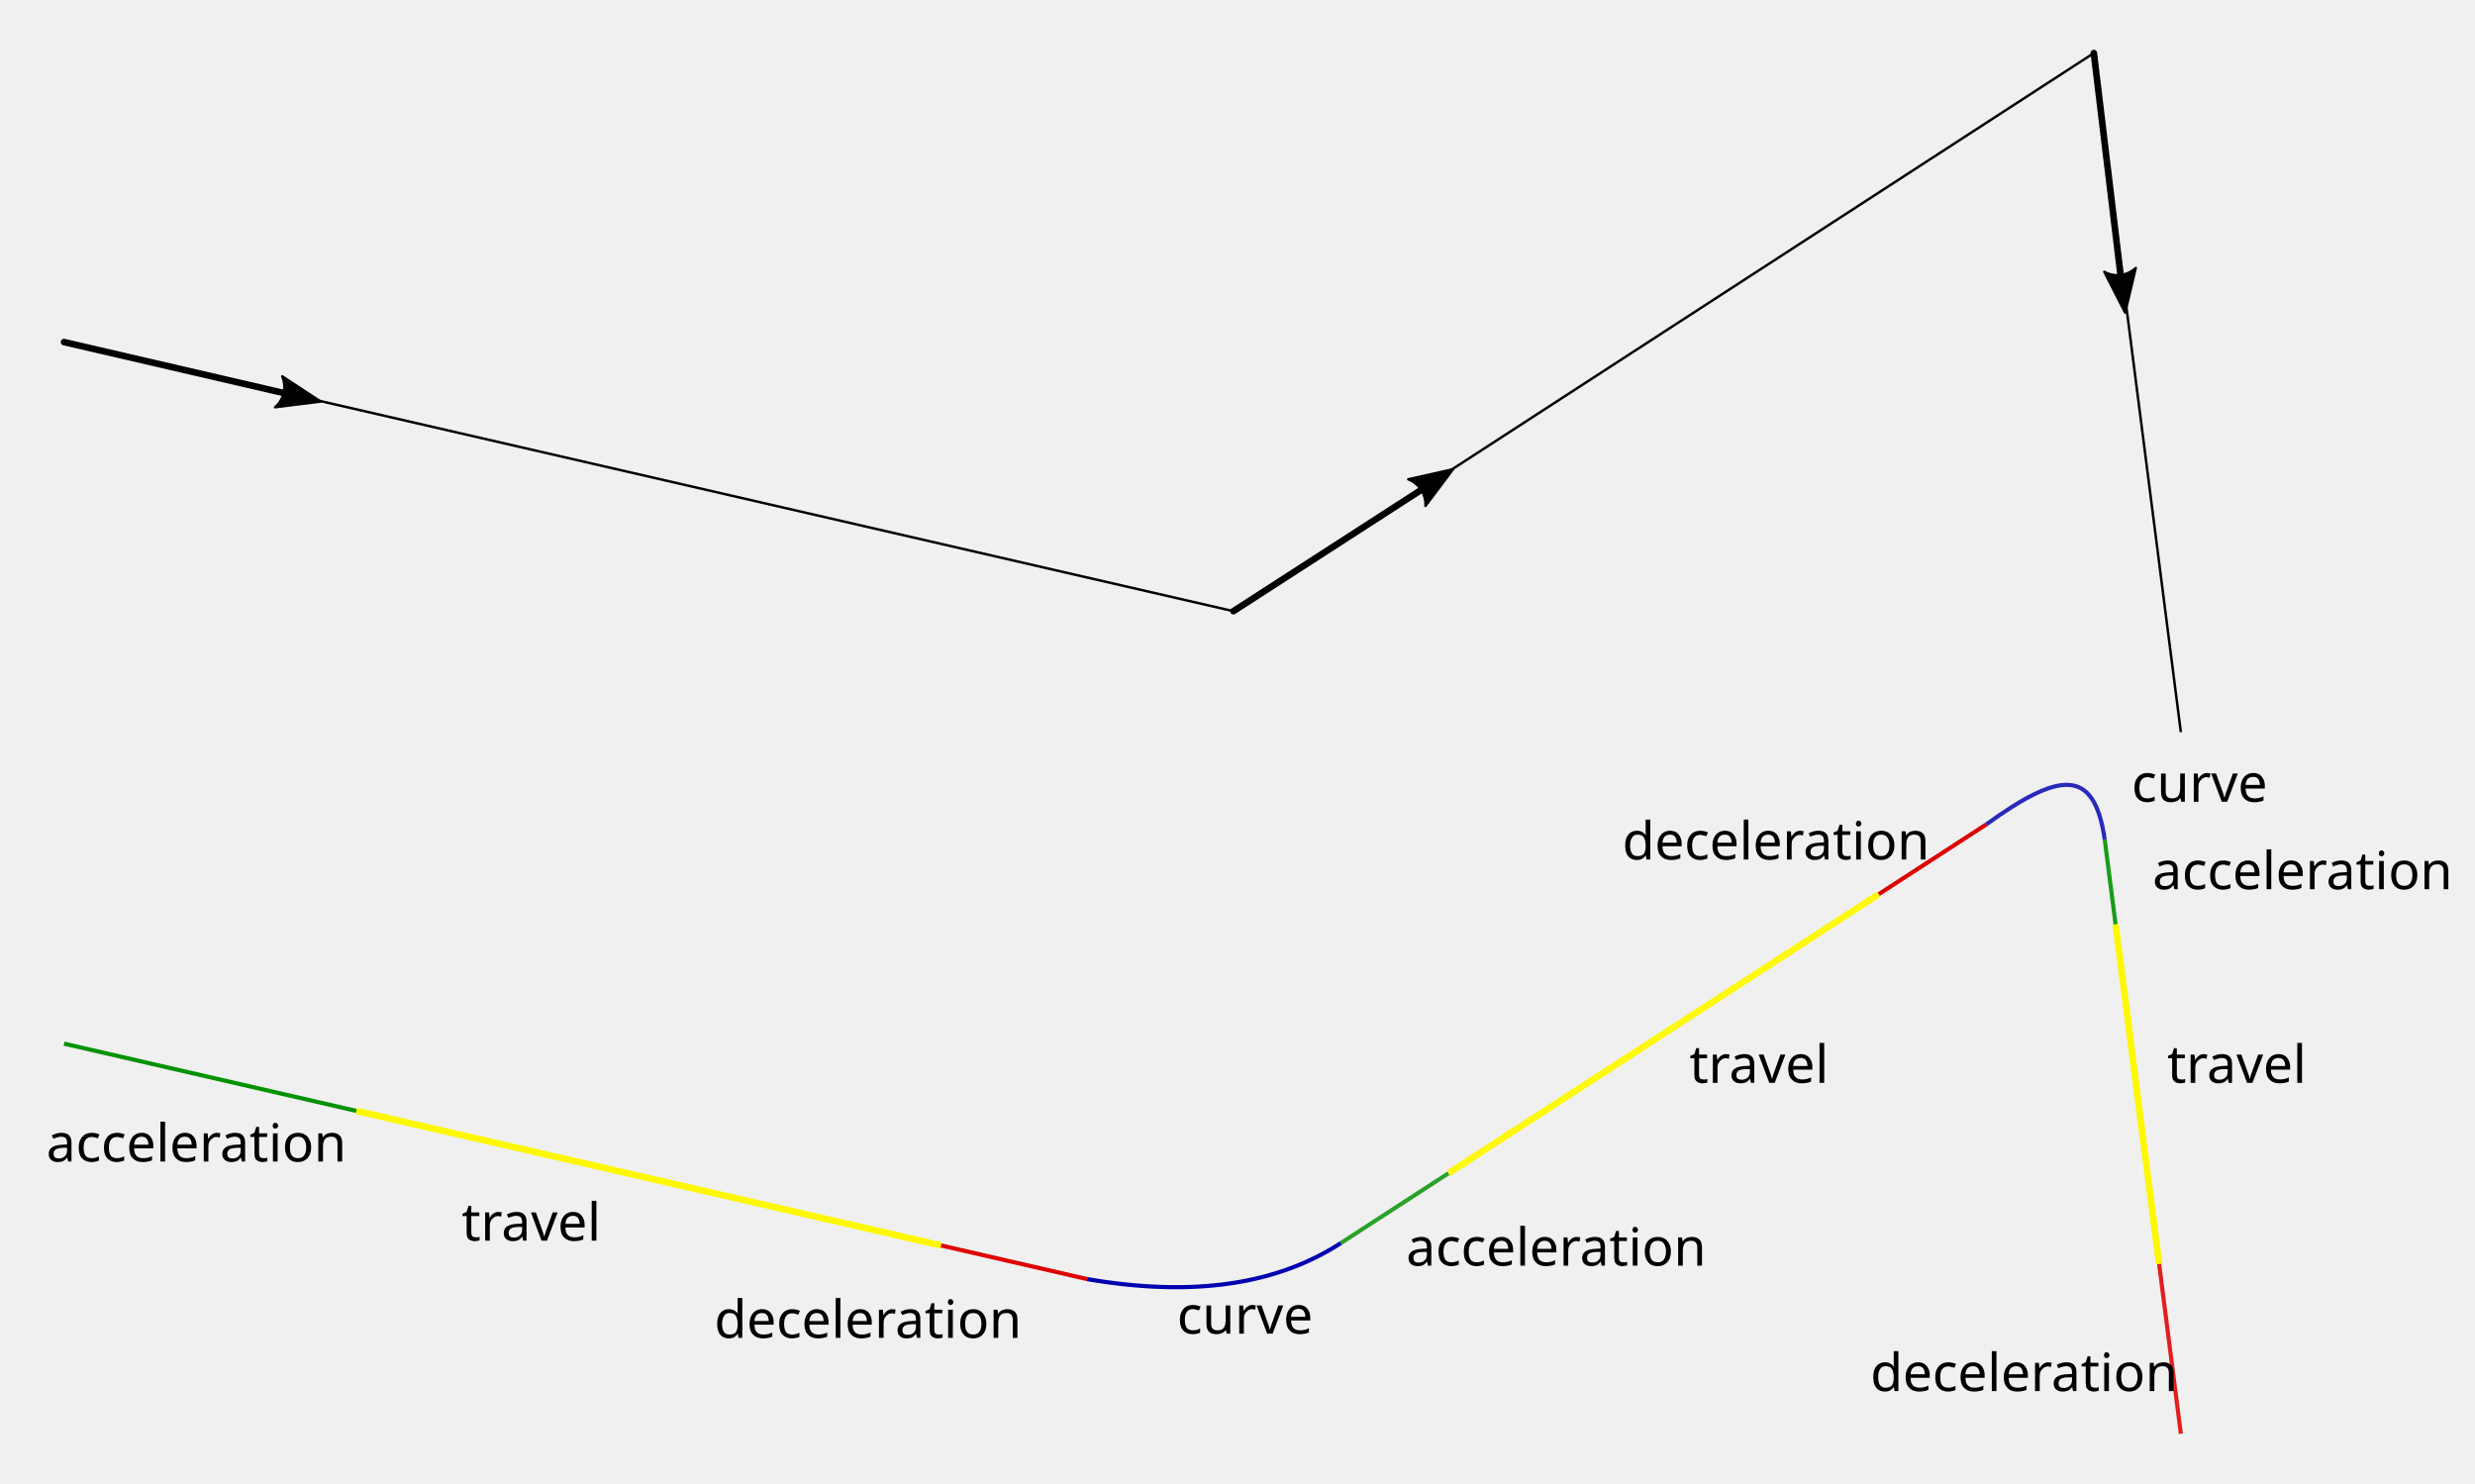
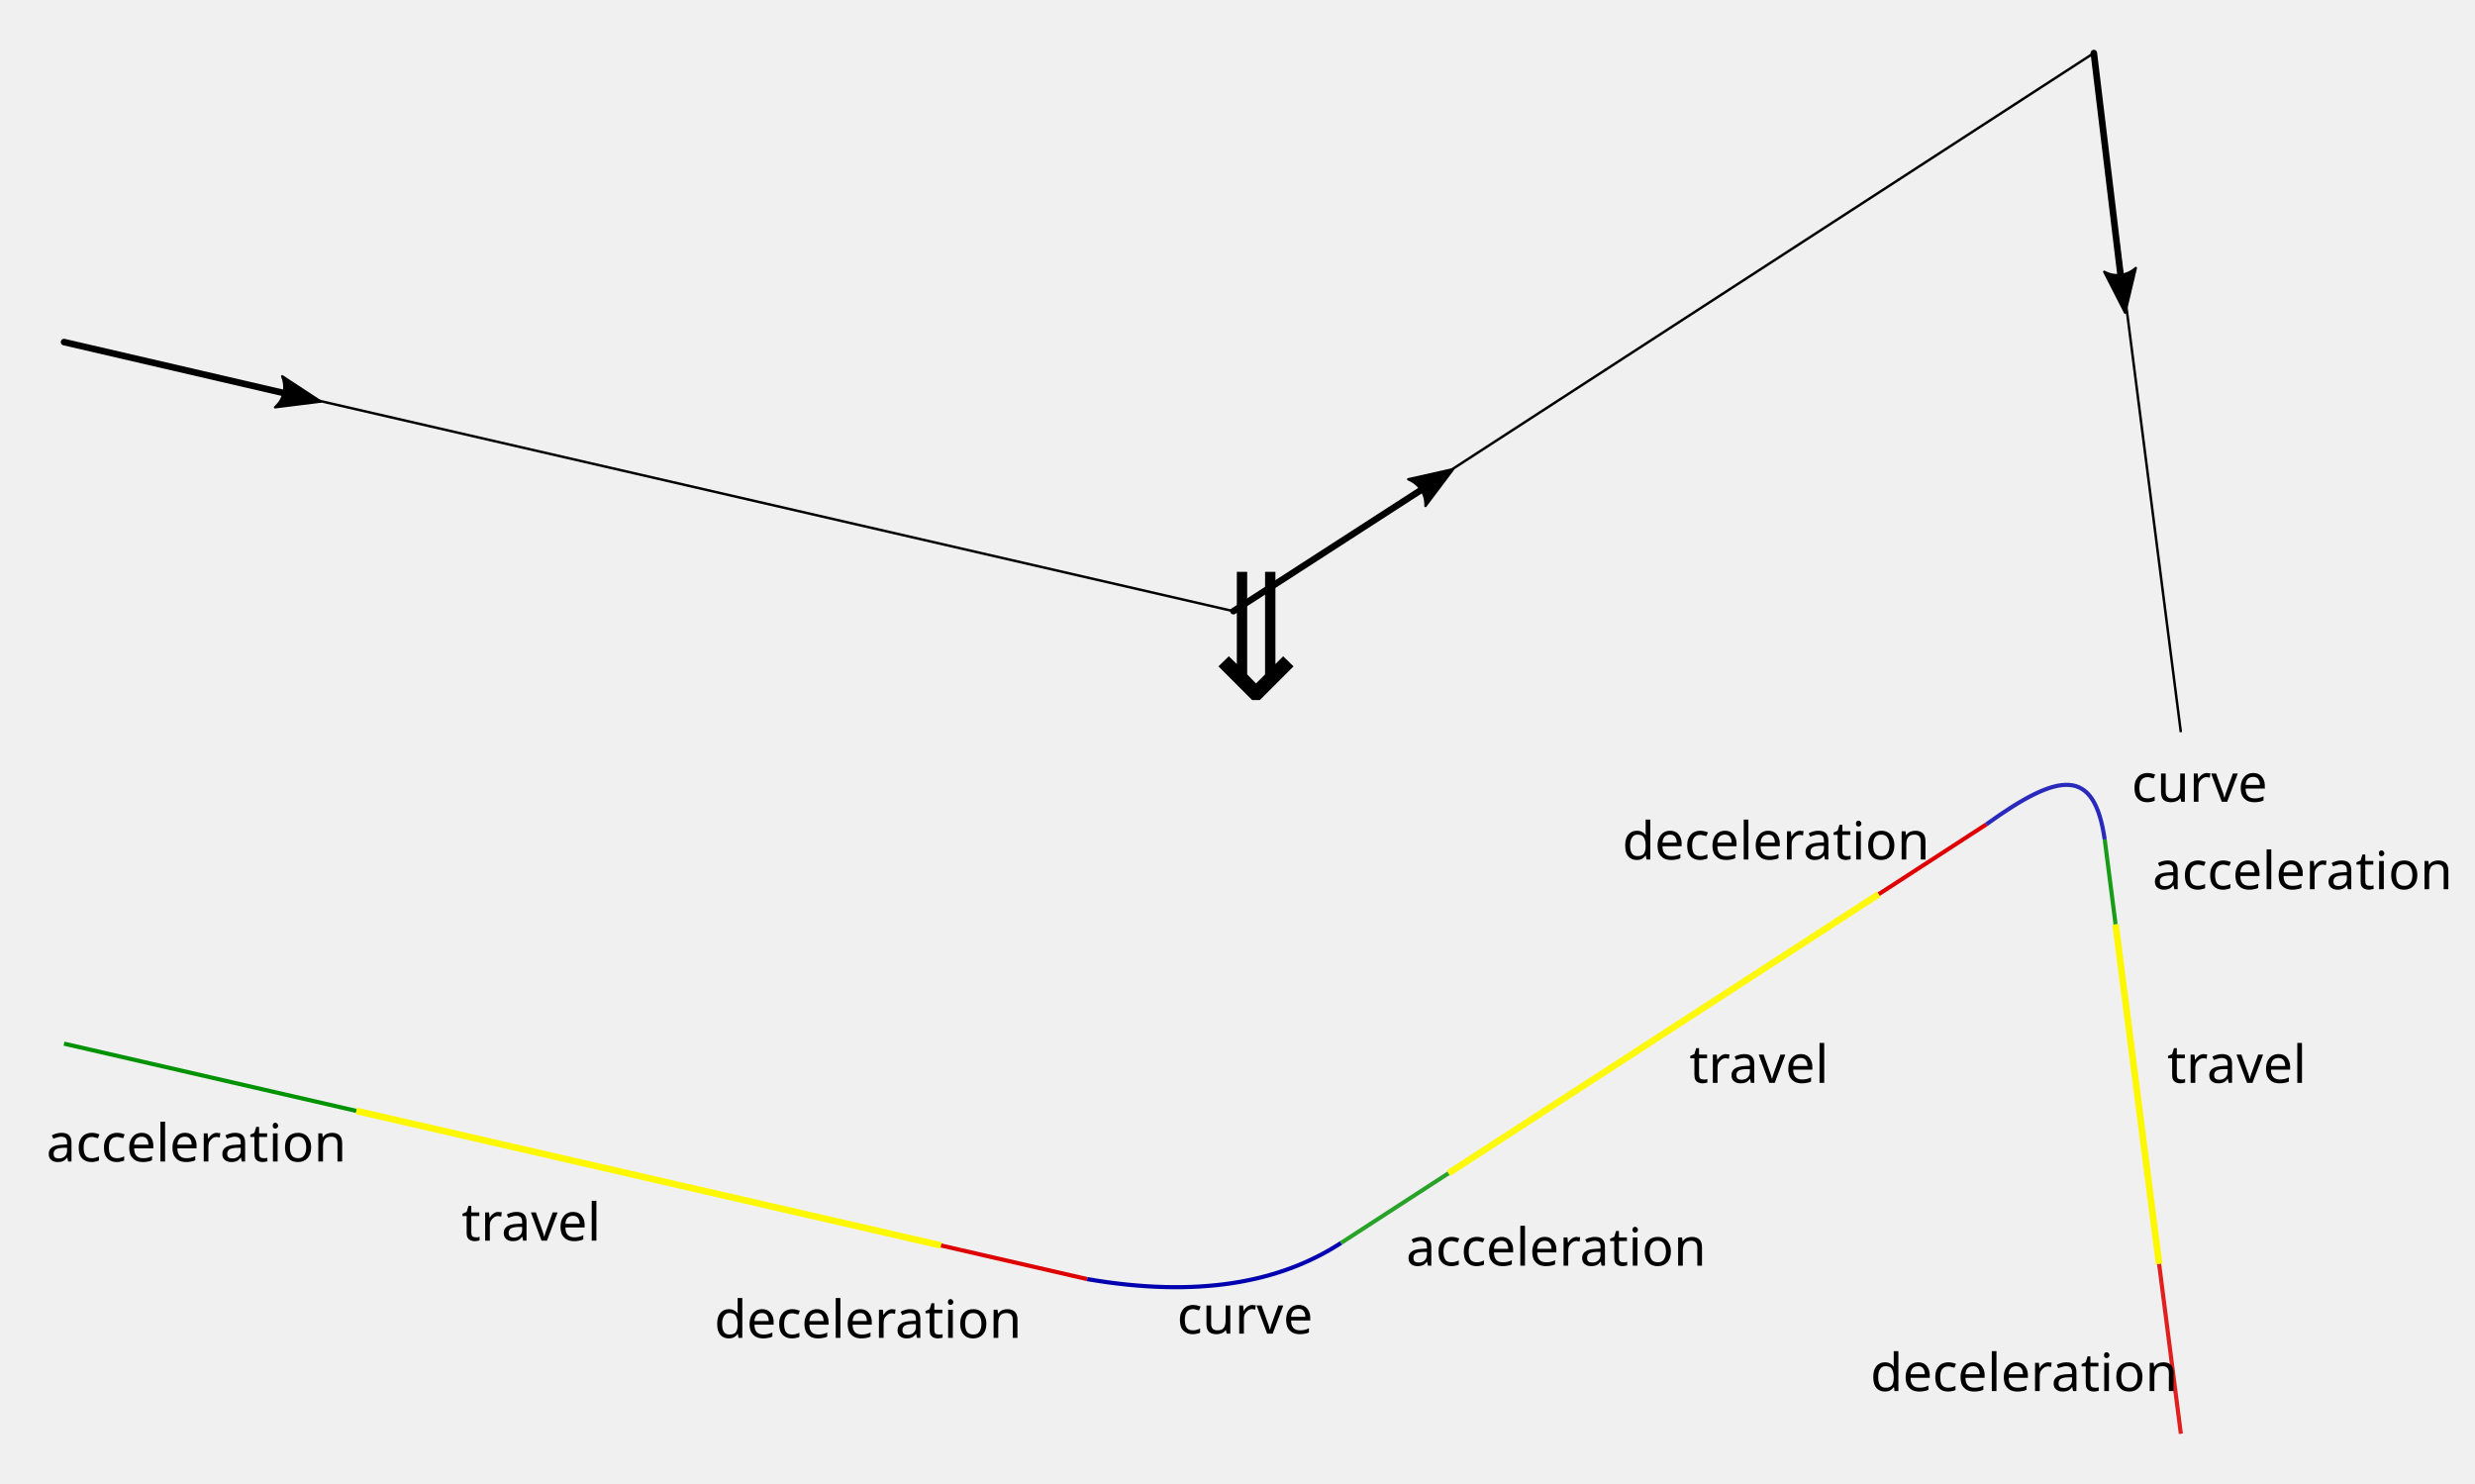
<svg xmlns="http://www.w3.org/2000/svg" width="149.34mm" height="89.528mm" viewBox="0 0 149.34 89.528" version="1.1" id="svg7707">
  <defs id="defs7701">
    <marker style="overflow:visible" id="marker15118" refX="0" refY="0" orient="auto">
      <path transform="scale(-0.6)" d="M 8.719,4.034 -2.207,0.016 8.719,-4.002 c -1.745,2.372 -1.735,5.617 -6e-7,8.035 z" style="fill:#000000;fill-opacity:1;fill-rule:evenodd;stroke:#000000;stroke-width:0.625;stroke-linejoin:round;stroke-opacity:1" id="path15116" />
    </marker>
    <marker style="overflow:visible" id="marker40983" refX="0" refY="0" orient="auto">
      <path transform="scale(-0.6)" d="M 8.719,4.034 -2.207,0.016 8.719,-4.002 c -1.745,2.372 -1.735,5.617 -6e-7,8.035 z" style="fill:#e22600;fill-opacity:1;fill-rule:evenodd;stroke:#e22600;stroke-width:0.625;stroke-linejoin:round;stroke-opacity:1" id="path40981" />
    </marker>
    <marker style="overflow:visible" id="marker35265" refX="0" refY="0" orient="auto">
      <path transform="scale(-0.6)" d="M 8.719,4.034 -2.207,0.016 8.719,-4.002 c -1.745,2.372 -1.735,5.617 -6e-7,8.035 z" style="fill:#0000c0;fill-opacity:1;fill-rule:evenodd;stroke:#0000c0;stroke-width:0.625;stroke-linejoin:round;stroke-opacity:1" id="path35263" />
    </marker>
    <marker orient="auto" refY="0" refX="0" id="EmptyTriangleOutM" style="overflow:visible">
      <path id="path6084" d="M 5.77,0 -2.88,5 V -5 Z" style="fill:#ffffff;fill-rule:evenodd;stroke:#000000;stroke-width:1pt;stroke-opacity:1" transform="matrix(0.4,0,0,0.4,-1.8,0)" />
    </marker>
    <marker orient="auto" refY="0" refX="0" id="EmptyTriangleInM" style="overflow:visible">
      <path id="path6075" d="M 5.77,0 -2.88,5 V -5 Z" style="fill:#ffffff;fill-rule:evenodd;stroke:#000000;stroke-width:1pt;stroke-opacity:1" transform="matrix(-0.4,0,0,-0.4,1.8,0)" />
    </marker>
    <marker orient="auto" refY="0" refX="0" id="marker9140" style="overflow:visible">
      <path id="path9138" style="fill:#000000;fill-opacity:1;fill-rule:evenodd;stroke:#000000;stroke-width:0.625;stroke-linejoin:round;stroke-opacity:1" d="M 8.719,4.034 -2.207,0.016 8.719,-4.002 c -1.745,2.372 -1.735,5.617 -6e-7,8.035 z" transform="scale(-0.6)" />
    </marker>
    <marker style="overflow:visible" id="marker1551" refX="0" refY="0" orient="auto">
      <path transform="scale(-0.6)" d="M 8.719,4.034 -2.207,0.016 8.719,-4.002 c -1.745,2.372 -1.735,5.617 -6e-7,8.035 z" style="fill:#000000;fill-opacity:1;fill-rule:evenodd;stroke:#000000;stroke-width:0.625;stroke-linejoin:round;stroke-opacity:1" id="path1549" />
    </marker>
    <marker style="overflow:visible" id="marker43283" refX="0" refY="0" orient="auto">
      <path transform="scale(0.8)" style="fill:none;fill-opacity:0.75;fill-rule:evenodd;stroke:#000000;stroke-width:1pt;stroke-opacity:1" d="M 0,5.65 V -5.65" id="path43281" />
    </marker>
    <marker orient="auto" refY="0" refX="0" id="marker43999" style="overflow:visible">
      <path id="path43997" d="M 0,5.65 V -5.65" style="fill:none;fill-opacity:0.75;fill-rule:evenodd;stroke:#000000;stroke-width:1pt;stroke-opacity:1" transform="scale(0.8)" />
    </marker>
  </defs>
  <g id="layer1" transform="translate(205.8133,-7.603834)">
    <path style="fill:none;stroke:#000000;stroke-width:0.15;stroke-linecap:butt;stroke-linejoin:miter;stroke-miterlimit:4;stroke-dasharray:none;stroke-opacity:1" d="m -201.948,28.245 70.559,16.237" id="path43995" />
    <path style="fill:none;stroke:#000000;stroke-width:0.15;stroke-linecap:butt;stroke-linejoin:miter;stroke-miterlimit:4;stroke-dasharray:none;stroke-opacity:1" d="M -131.389,44.481 -79.472,10.805" id="path8096" />
    <path style="fill:none;stroke:#000000;stroke-width:0.397;stroke-linecap:round;stroke-linejoin:miter;stroke-miterlimit:4;stroke-dasharray:none;stroke-opacity:1;marker-end:url(#marker1551)" d="m -201.948,28.245 14.972,3.473" id="path8098" />
    <path style="fill:none;stroke:#000000;stroke-width:0.397;stroke-linecap:round;stroke-linejoin:miter;stroke-miterlimit:4;stroke-dasharray:none;stroke-opacity:1;marker-end:url(#marker9140)" d="m -131.389,44.481 12.815,-8.276" id="path9136" />
    <text id="text35257" y="55.979" x="-77.193" style="font-style:normal;font-variant:normal;font-weight:300;font-stretch:normal;font-size:3.175px;line-height:1.25;font-family:'Nunito Sans';-inkscape-font-specification:'Nunito Sans Light';letter-spacing:0px;word-spacing:0px;fill:#000000;fill-opacity:1;stroke:none;stroke-width:0.397" xml:space="preserve">
      <tspan style="font-style:normal;font-variant:normal;font-weight:300;font-stretch:normal;font-size:3.175px;font-family:'Nunito Sans';-inkscape-font-specification:'Nunito Sans Light';stroke-width:0.397" y="55.979" x="-77.193" id="tspan35255">curve</tspan>
    </text>
    <text xml:space="preserve" style="font-style:normal;font-variant:normal;font-weight:300;font-stretch:normal;font-size:3.175px;line-height:1.25;font-family:'Nunito Sans';-inkscape-font-specification:'Nunito Sans Light';letter-spacing:0px;word-spacing:0px;fill:#000000;fill-opacity:1;stroke:none;stroke-width:0.397" x="-203.017" y="77.692" id="text35261">
      <tspan id="tspan35259" x="-203.017" y="77.692" style="font-style:normal;font-variant:normal;font-weight:300;font-stretch:normal;font-size:3.175px;font-family:'Nunito Sans';-inkscape-font-specification:'Nunito Sans Light';stroke-width:0.397">acceleration</tspan>
    </text>
    <text id="text43135" y="88.33" x="-162.71" style="font-style:normal;font-variant:normal;font-weight:300;font-stretch:normal;font-size:3.175px;line-height:1.25;font-family:'Nunito Sans';-inkscape-font-specification:'Nunito Sans Light';letter-spacing:0px;word-spacing:0px;fill:#000000;fill-opacity:1;stroke:none;stroke-width:0.397" xml:space="preserve">
      <tspan style="font-style:normal;font-variant:normal;font-weight:300;font-stretch:normal;font-size:3.175px;font-family:'Nunito Sans';-inkscape-font-specification:'Nunito Sans Light';stroke-width:0.397" y="88.33" x="-162.71" id="tspan43133">deceleration</tspan>
    </text>
    <g id="g15026" transform="rotate(115.9879,-91.59903,49.15955)">
      <path style="fill:none;stroke:#000000;stroke-width:0.15;stroke-linecap:butt;stroke-linejoin:miter;stroke-miterlimit:4;stroke-dasharray:none;stroke-opacity:1" d="M -131.389,55.065 -96.855,32.39" id="path15020" />
      <path style="fill:none;stroke:#000000;stroke-width:0.397;stroke-linecap:round;stroke-linejoin:miter;stroke-miterlimit:4;stroke-dasharray:none;stroke-opacity:1;marker-end:url(#marker9140)" d="m -131.389,55.065 12.815,-8.276" id="path15022" />
    </g>
    <path style="fill:none;stroke:#009200;stroke-width:0.25;stroke-linecap:butt;stroke-linejoin:miter;stroke-miterlimit:4;stroke-dasharray:none;stroke-opacity:1" d="m -201.948,70.578 17.64,4.059" id="path15200" />
    <path style="fill:none;stroke:#fdf800;stroke-width:0.4;stroke-linecap:butt;stroke-linejoin:miter;stroke-miterlimit:4;stroke-dasharray:none;stroke-opacity:1" d="m -184.308,74.637 35.28,8.118" id="path15204" />
    <path style="fill:none;stroke:#de0000;stroke-width:0.25;stroke-linecap:butt;stroke-linejoin:miter;stroke-miterlimit:4;stroke-dasharray:none;stroke-opacity:1" d="m -149.029,82.756 8.82,2.03" id="path15208" />
    <path style="fill:none;stroke:#0000b0;stroke-width:0.25;stroke-linecap:butt;stroke-linejoin:miter;stroke-miterlimit:4;stroke-dasharray:none;stroke-opacity:1" d="m -140.209,84.785 c 6.591,1.133 11.568,0.249 15.31,-2.18" id="path15218" />
    <path style="fill:none;stroke:#009200;stroke-width:0.25;stroke-linecap:butt;stroke-linejoin:miter;stroke-miterlimit:4;stroke-dasharray:none;stroke-opacity:0.835" d="m -124.899,82.605 6.49,-4.209" id="path15216" />
    <path style="fill:none;stroke:#fdf800;stroke-width:0.4;stroke-linecap:butt;stroke-linejoin:miter;stroke-miterlimit:4;stroke-dasharray:none;stroke-opacity:0.945" d="M -118.41,78.396 -92.451,61.558" id="path15214" />
    <path style="fill:none;stroke:#de0000;stroke-width:0.25;stroke-linecap:butt;stroke-linejoin:miter;stroke-miterlimit:4;stroke-dasharray:none;stroke-opacity:1" d="M -92.451,61.558 -85.962,57.348" id="path15212" />
    <text xml:space="preserve" style="font-style:normal;font-variant:normal;font-weight:300;font-stretch:normal;font-size:3.175px;line-height:1.25;font-family:'Nunito Sans';-inkscape-font-specification:'Nunito Sans Light';letter-spacing:0px;word-spacing:0px;fill:#000000;fill-opacity:1;stroke:none;stroke-width:0.397" x="-134.79" y="88.077" id="text15058">
      <tspan id="tspan15056" x="-134.79" y="88.077" style="font-style:normal;font-variant:normal;font-weight:300;font-stretch:normal;font-size:3.175px;font-family:'Nunito Sans';-inkscape-font-specification:'Nunito Sans Light';stroke-width:0.397">curve</tspan>
    </text>
    <path style="fill:none;stroke:#0000b0;stroke-width:0.25;stroke-linecap:butt;stroke-linejoin:miter;stroke-miterlimit:4;stroke-dasharray:none;stroke-opacity:0.827" d="m -85.962,57.348 c 4.417,-3.183 6.514,-3.476 7.146,0.913" id="path15226" />
    <path style="fill:none;stroke:#009200;stroke-width:0.25;stroke-linecap:butt;stroke-linejoin:miter;stroke-miterlimit:4;stroke-dasharray:none;stroke-opacity:0.902" d="m -78.816,58.261 0.656,5.122" id="path15224" />
    <path style="fill:none;stroke:#fdf800;stroke-width:0.4;stroke-linecap:butt;stroke-linejoin:miter;stroke-miterlimit:4;stroke-dasharray:none;stroke-opacity:1" d="m -78.159,63.383 2.625,20.489" id="path15222" />
    <path style="fill:none;stroke:#de0000;stroke-width:0.25;stroke-linecap:butt;stroke-linejoin:miter;stroke-miterlimit:4;stroke-dasharray:none;stroke-opacity:0.871" d="m -75.534,83.872 1.312,10.244" id="path15108" />
    <text id="text15230" y="83.973" x="-120.965" style="font-style:normal;font-variant:normal;font-weight:300;font-stretch:normal;font-size:3.175px;line-height:1.25;font-family:'Nunito Sans';-inkscape-font-specification:'Nunito Sans Light';letter-spacing:0px;word-spacing:0px;fill:#000000;fill-opacity:1;stroke:none;stroke-width:0.397" xml:space="preserve">
      <tspan style="font-style:normal;font-variant:normal;font-weight:300;font-stretch:normal;font-size:3.175px;font-family:'Nunito Sans';-inkscape-font-specification:'Nunito Sans Light';stroke-width:0.397" y="83.973" x="-120.965" id="tspan15228">acceleration</tspan>
    </text>
    <text xml:space="preserve" style="font-style:normal;font-variant:normal;font-weight:300;font-stretch:normal;font-size:3.175px;line-height:1.25;font-family:'Nunito Sans';-inkscape-font-specification:'Nunito Sans Light';letter-spacing:0px;word-spacing:0px;fill:#000000;fill-opacity:1;stroke:none;stroke-width:0.397" x="-75.93" y="61.255" id="text15234">
      <tspan id="tspan15232" x="-75.93" y="61.255" style="font-style:normal;font-variant:normal;font-weight:300;font-stretch:normal;font-size:3.175px;font-family:'Nunito Sans';-inkscape-font-specification:'Nunito Sans Light';stroke-width:0.397">acceleration</tspan>
    </text>
    <text xml:space="preserve" style="font-style:normal;font-variant:normal;font-weight:300;font-stretch:normal;font-size:3.175px;line-height:1.25;font-family:'Nunito Sans';-inkscape-font-specification:'Nunito Sans Light';letter-spacing:0px;word-spacing:0px;fill:#000000;fill-opacity:1;stroke:none;stroke-width:0.397" x="-107.92" y="59.465" id="text15238">
      <tspan id="tspan15236" x="-107.92" y="59.465" style="font-style:normal;font-variant:normal;font-weight:300;font-stretch:normal;font-size:3.175px;font-family:'Nunito Sans';-inkscape-font-specification:'Nunito Sans Light';stroke-width:0.397">deceleration</tspan>
    </text>
    <text id="text15242" y="91.538" x="-92.953" style="font-style:normal;font-variant:normal;font-weight:300;font-stretch:normal;font-size:3.175px;line-height:1.25;font-family:'Nunito Sans';-inkscape-font-specification:'Nunito Sans Light';letter-spacing:0px;word-spacing:0px;fill:#000000;fill-opacity:1;stroke:none;stroke-width:0.397" xml:space="preserve">
      <tspan style="font-style:normal;font-variant:normal;font-weight:300;font-stretch:normal;font-size:3.175px;font-family:'Nunito Sans';-inkscape-font-specification:'Nunito Sans Light';stroke-width:0.397" y="91.538" x="-92.953" id="tspan15240">deceleration</tspan>
    </text>
    <text id="text15246" y="82.464" x="-177.954" style="font-style:normal;font-variant:normal;font-weight:300;font-stretch:normal;font-size:3.175px;line-height:1.25;font-family:'Nunito Sans';-inkscape-font-specification:'Nunito Sans Light';letter-spacing:0px;word-spacing:0px;fill:#000000;fill-opacity:1;stroke:none;stroke-width:0.397" xml:space="preserve">
      <tspan style="font-style:normal;font-variant:normal;font-weight:300;font-stretch:normal;font-size:3.175px;font-family:'Nunito Sans';-inkscape-font-specification:'Nunito Sans Light';stroke-width:0.397" y="82.464" x="-177.954" id="tspan15244">travel</tspan>
    </text>
    <text xml:space="preserve" style="font-style:normal;font-variant:normal;font-weight:300;font-stretch:normal;font-size:3.175px;line-height:1.25;font-family:'Nunito Sans';-inkscape-font-specification:'Nunito Sans Light';letter-spacing:0px;word-spacing:0px;fill:#000000;fill-opacity:1;stroke:none;stroke-width:0.397" x="-103.87" y="72.939" id="text15250">
      <tspan id="tspan15248" x="-103.87" y="72.939" style="font-style:normal;font-variant:normal;font-weight:300;font-stretch:normal;font-size:3.175px;font-family:'Nunito Sans';-inkscape-font-specification:'Nunito Sans Light';stroke-width:0.397">travel</tspan>
    </text>
    <text id="text15254" y="72.939" x="-75.044" style="font-style:normal;font-variant:normal;font-weight:300;font-stretch:normal;font-size:3.175px;line-height:1.25;font-family:'Nunito Sans';-inkscape-font-specification:'Nunito Sans Light';letter-spacing:0px;word-spacing:0px;fill:#000000;fill-opacity:1;stroke:none;stroke-width:0.397" xml:space="preserve">
      <tspan style="font-style:normal;font-variant:normal;font-weight:300;font-stretch:normal;font-size:3.175px;font-family:'Nunito Sans';-inkscape-font-specification:'Nunito Sans Light';stroke-width:0.397" y="72.939" x="-75.044" id="tspan15252">travel</tspan>
    </text>
+     <text xml:space="preserve" style="font-style:normal;font-variant:normal;font-weight:normal;font-stretch:normal;font-size:10.583px;line-height:1.25;font-family:'Nunito Sans';-inkscape-font-specification:'Nunito Sans';text-align:end;letter-spacing:0px;word-spacing:0px;text-anchor:end;fill:#000000;fill-opacity:1;stroke:none;stroke-width:0.265" x="64.128" y="133.34" id="text4820" transform="rotate(90)">
+       <tspan id="tspan4818" x="64.128" y="133.34" style="stroke-width:0.265">⇒</tspan>
+     </text>
  </g>
</svg>
